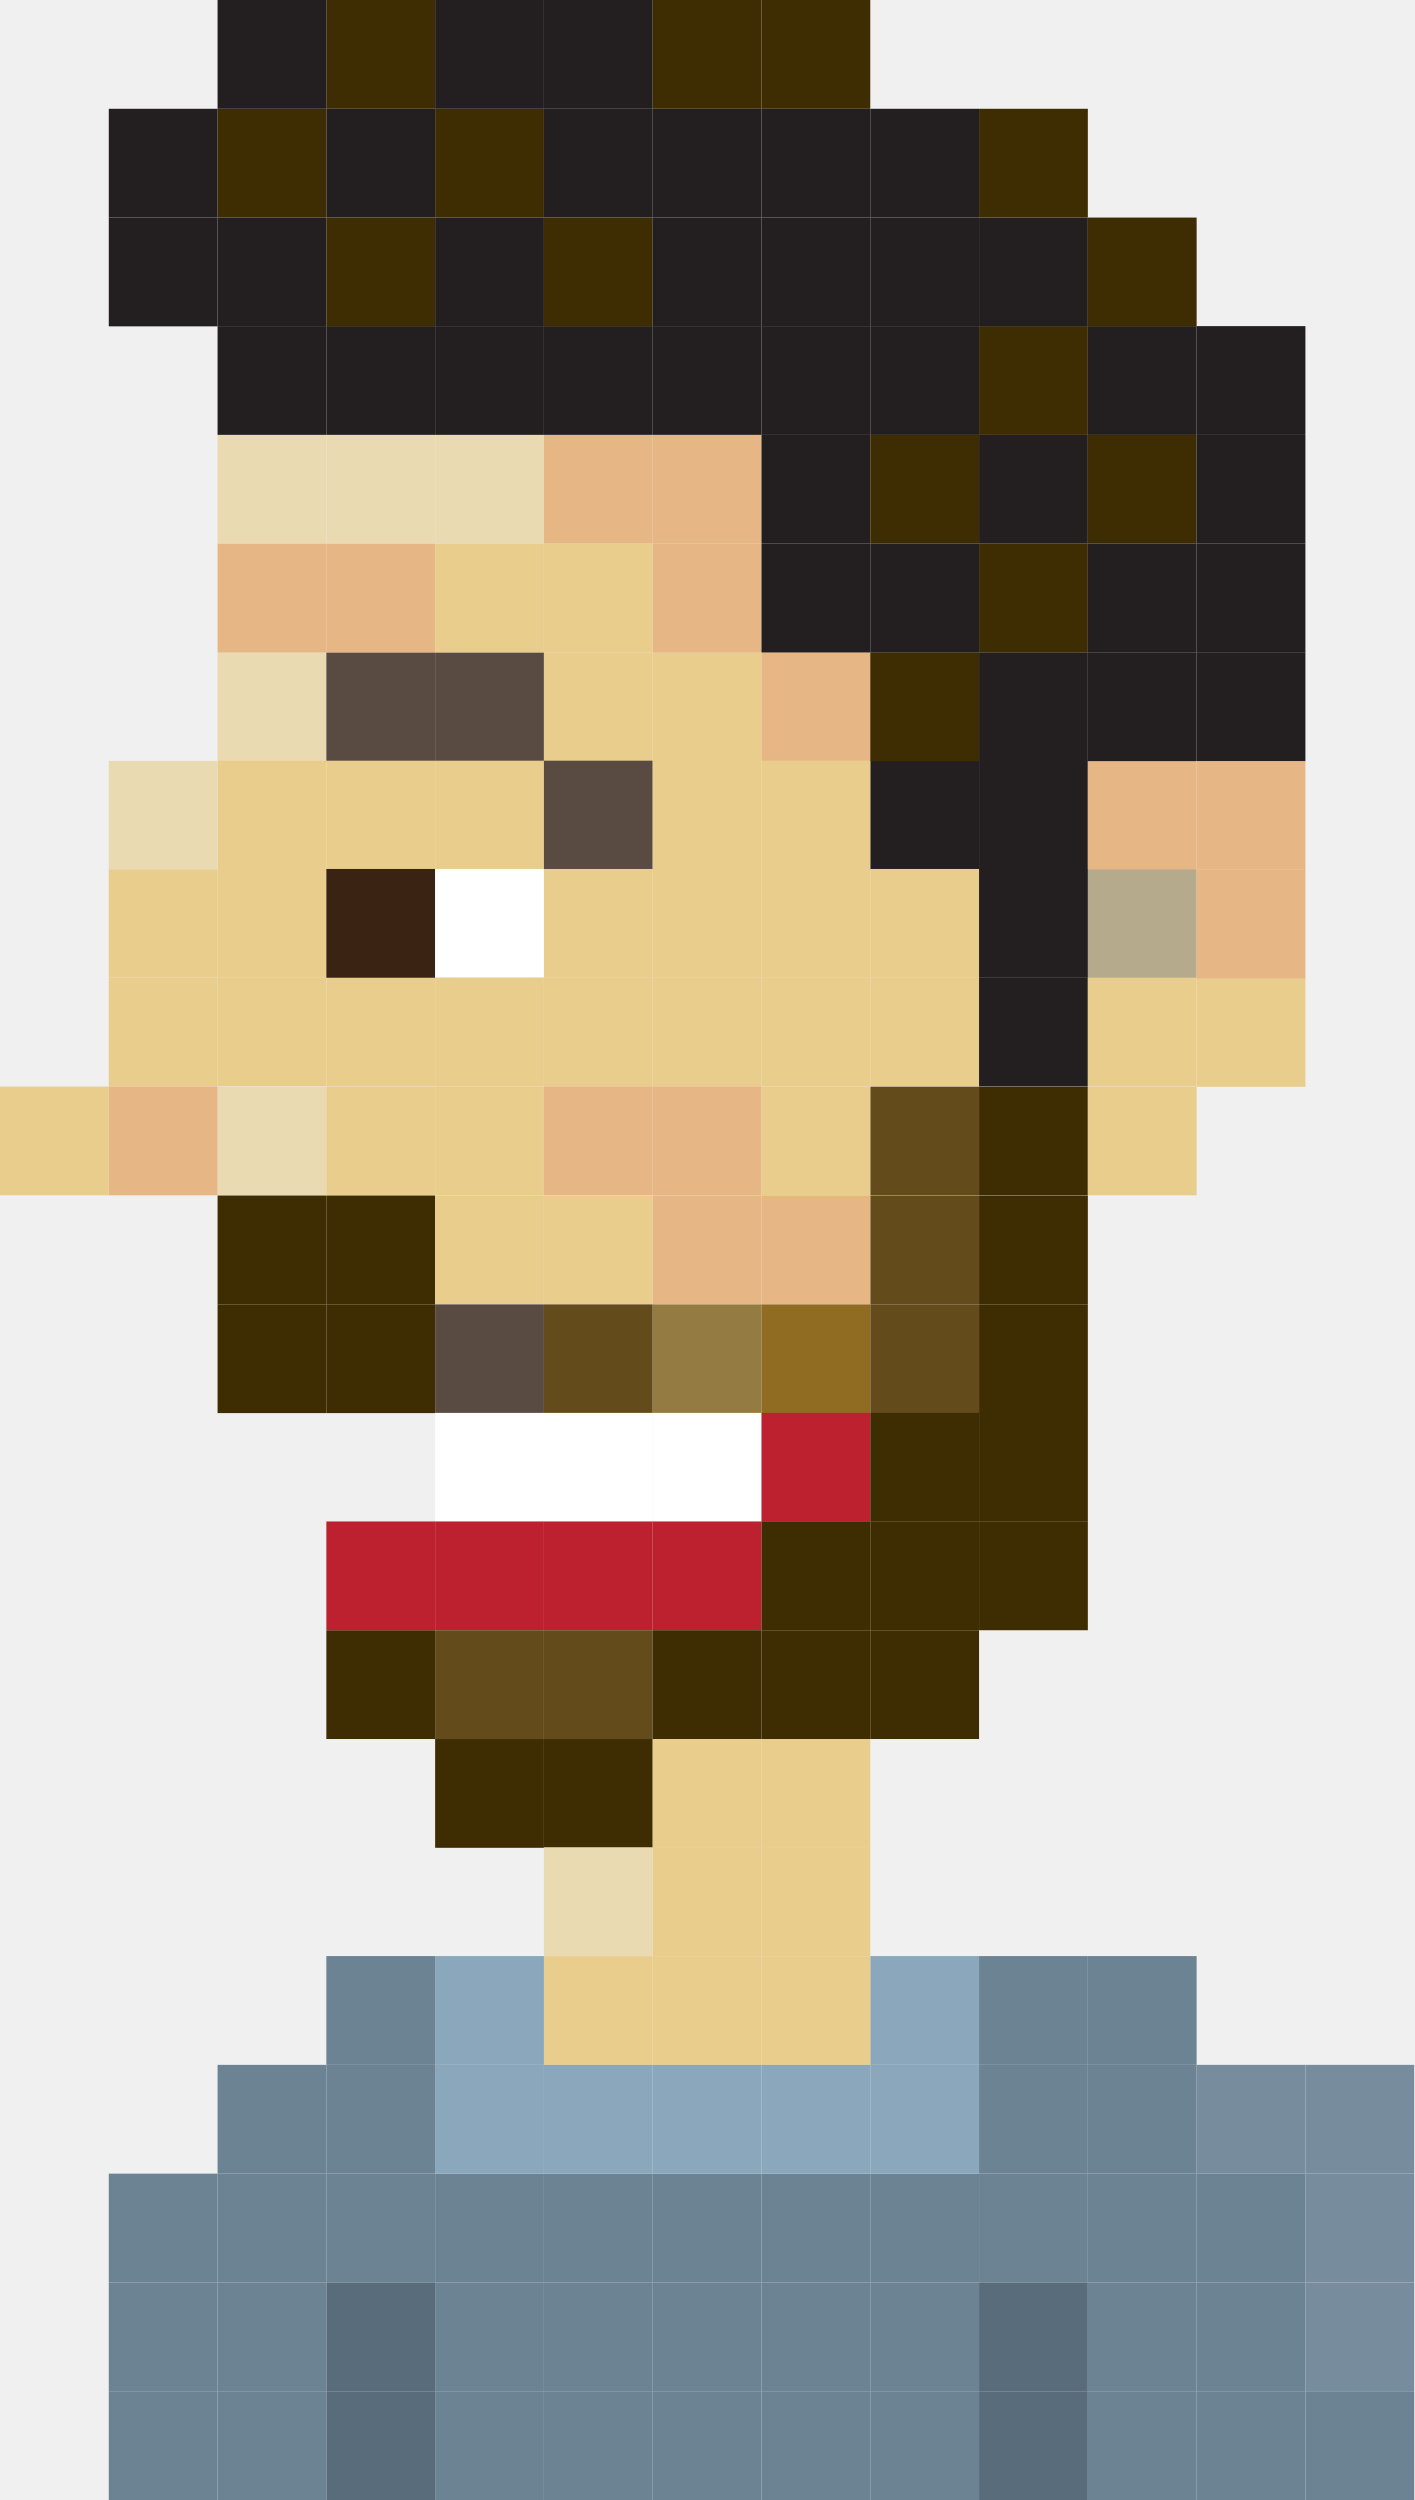
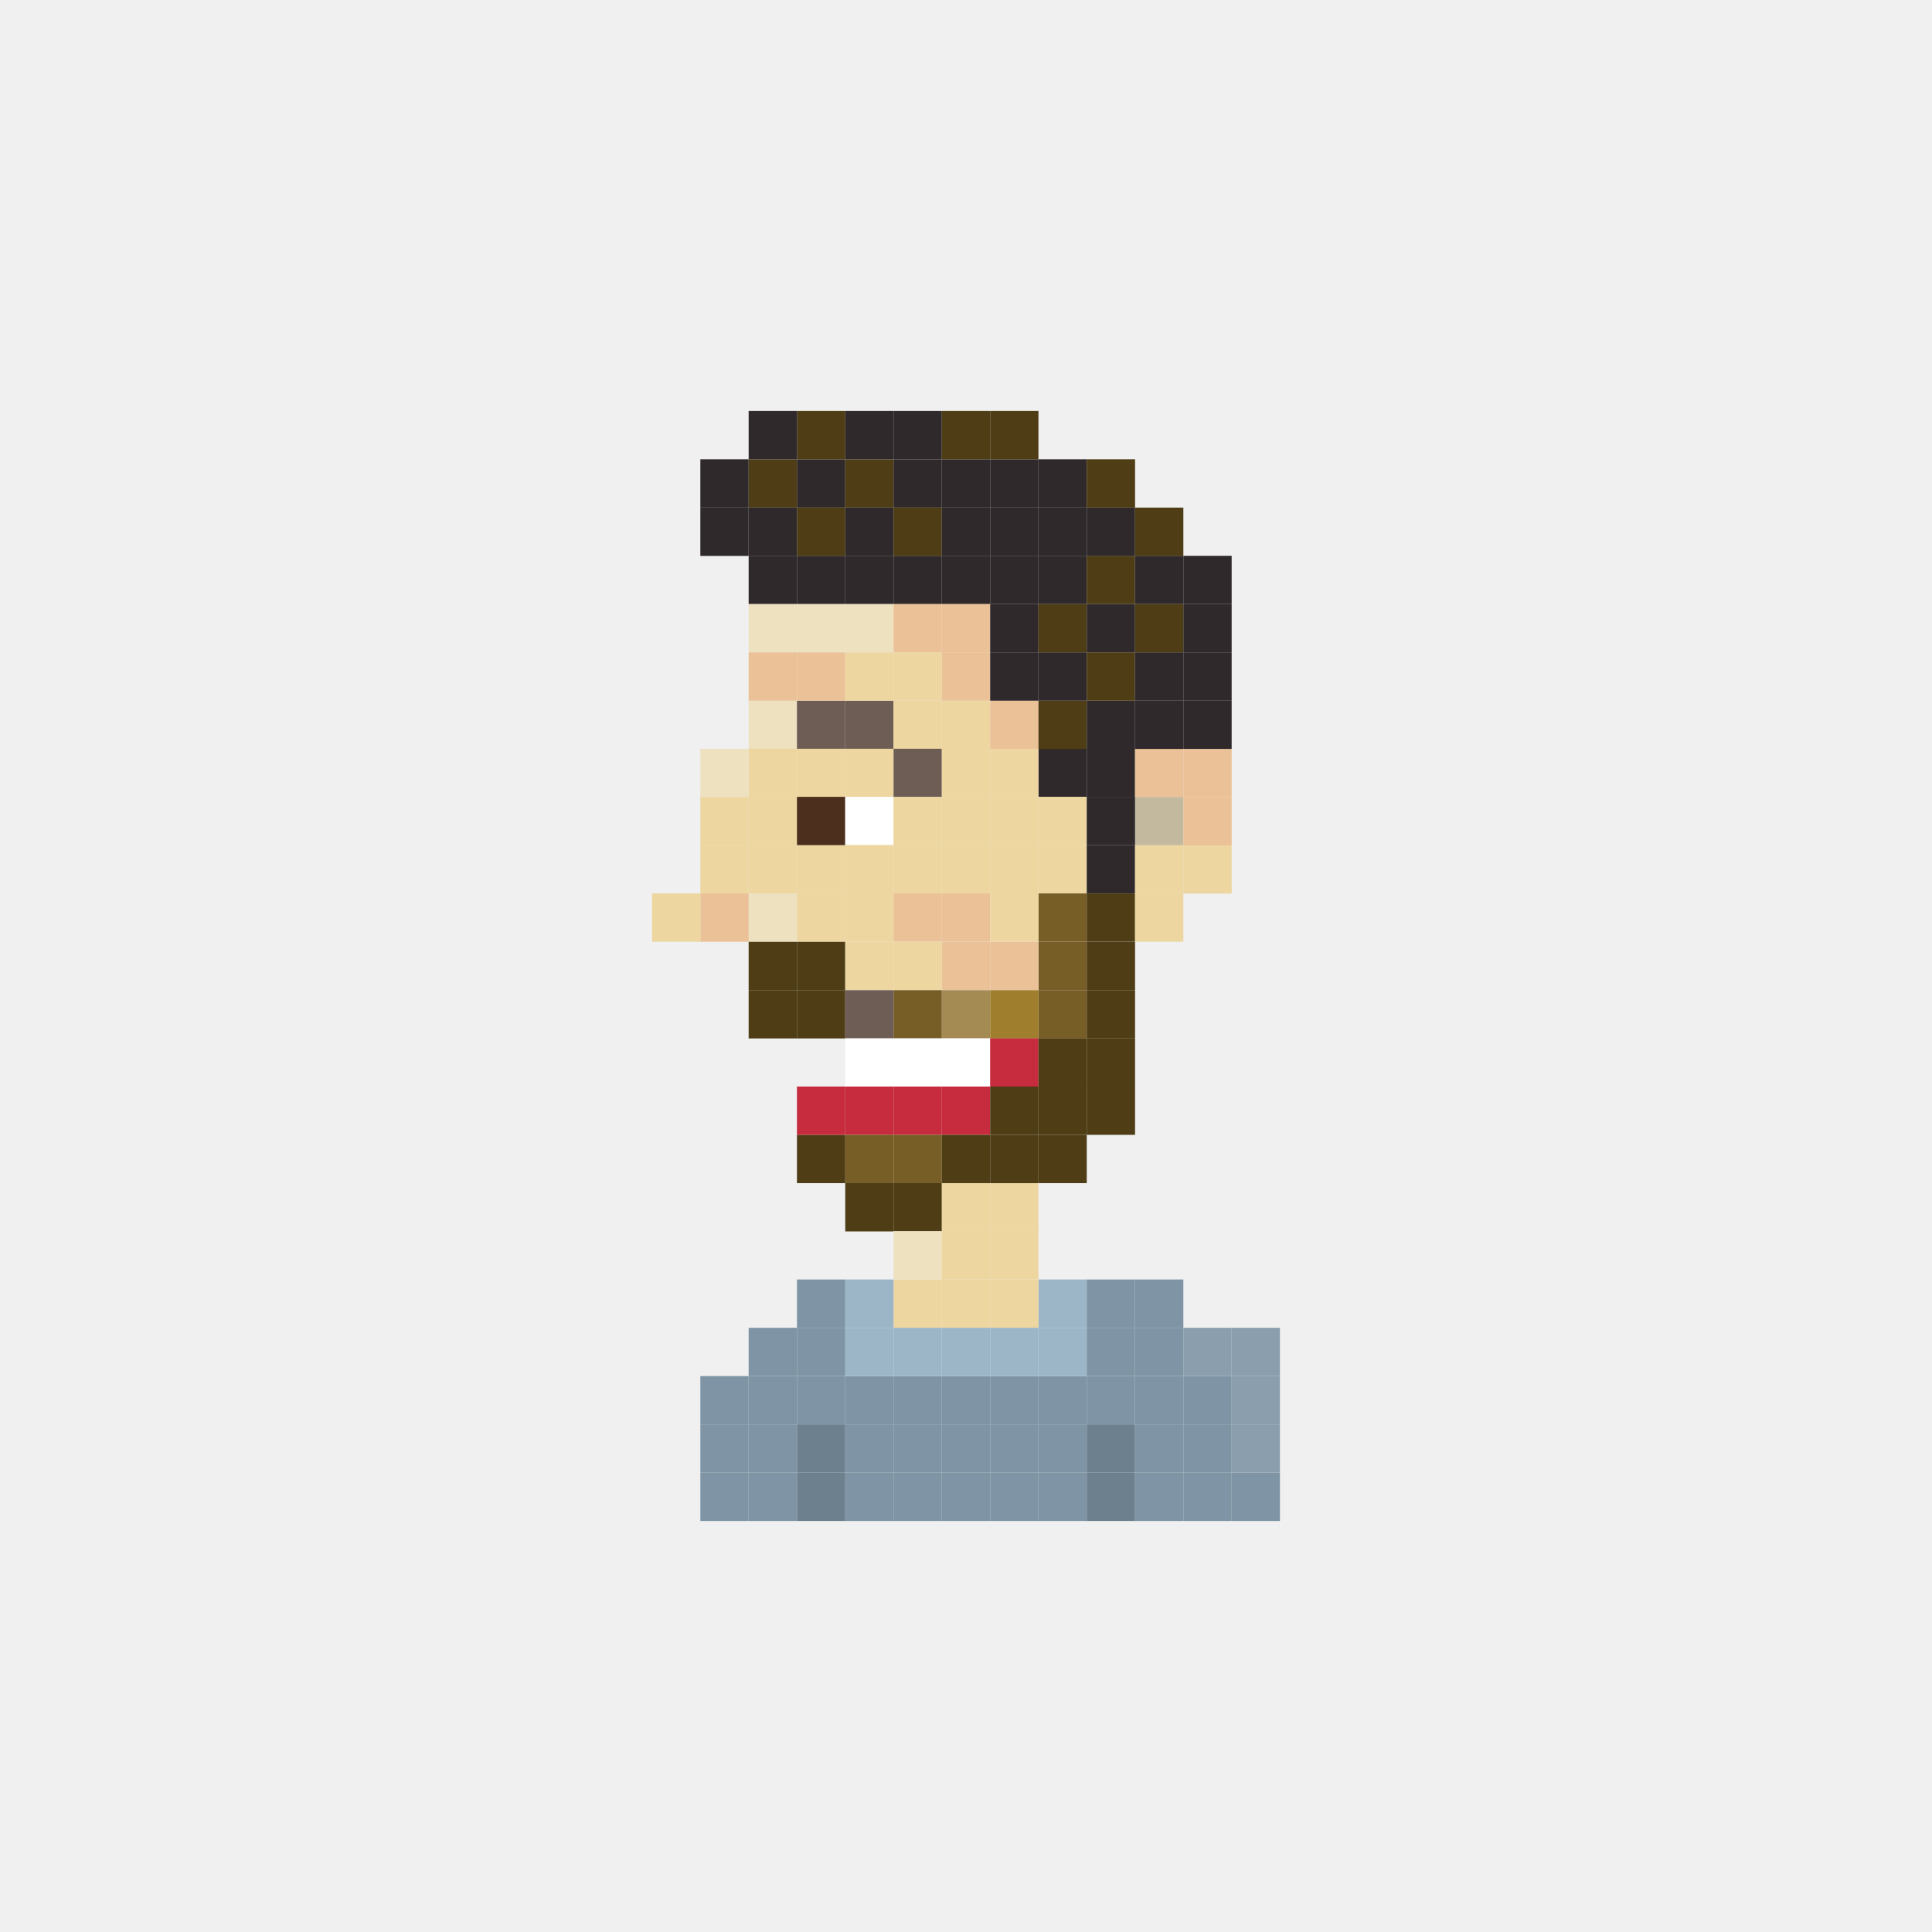
- <svg xmlns="http://www.w3.org/2000/svg" version="1.1" id="Layer_1" x="0px" y="0px" width="19.5px" height="34.472px" viewBox="0 0 19.5 34.472" enable-background="new 0 0 19.5 34.472" xml:space="preserve">
+ <svg xmlns="http://www.w3.org/2000/svg" version="1.1" id="Layer_1" x="0px" y="0px" width="300px" height="300px" viewBox="0 0 300 300" enable-background="new 0 0 300 300" xml:space="preserve">
  <g>
-     <rect x="4.5" y="1.5" fill="#231F20" width="1.5" height="1.5" />
-     <rect x="3" y="1.5" fill="#3E2D02" width="1.5" height="1.5" />
-     <rect x="6" y="1.5" fill="#3E2D02" width="1.5" height="1.5" />
-     <rect x="7.5" y="1.5" fill="#231F20" width="1.5" height="1.5" />
-     <rect x="9" y="1.5" fill="#231F20" width="1.5" height="1.5" />
-     <rect x="3" y="4.497" fill="#231F20" width="1.5" height="1.5" />
-     <rect x="4.5" y="4.497" fill="#231F20" width="1.5" height="1.5" />
-     <rect x="6" y="4.497" fill="#231F20" width="1.5" height="1.5" />
-     <rect x="7.5" y="4.497" fill="#231F20" width="1.5" height="1.5" />
-     <rect x="9" y="4.497" fill="#231F20" width="1.5" height="1.5" />
-     <rect x="10.5" y="4.497" fill="#231F20" width="1.5" height="1.5" />
-     <rect x="3" y="5.997" fill="#EADAB2" width="1.5" height="1.5" />
-     <rect x="4.5" y="5.997" fill="#EADAB2" width="1.5" height="1.5" />
-     <rect x="6" y="5.997" fill="#EADAB2" width="1.5" height="1.5" />
-     <rect x="7.5" y="5.997" fill="#E7B685" width="1.5" height="1.5" />
-     <rect x="9" y="5.997" fill="#E7B685" width="1.5" height="1.5" />
-     <rect x="10.5" y="5.997" fill="#231F20" width="1.5" height="1.5" />
-     <rect x="3" y="8.995" fill="#EADAB2" width="1.5" height="1.5" />
-     <rect x="4.5" y="8.995" fill="#594A42" width="1.5" height="1.5" />
-     <rect x="3" y="10.489" fill="#E8CD8D" width="1.5" height="1.5" />
-     <rect x="4.5" y="10.489" fill="#E8CD8D" width="1.5" height="1.5" />
-     <rect x="3" y="13.479" fill="#E8CD8D" width="1.5" height="1.5" />
-     <rect x="4.5" y="13.479" fill="#E8CD8D" width="1.5" height="1.5" />
-     <rect x="3" y="14.982" fill="#EADAB2" width="1.5" height="1.5" />
-     <rect x="4.5" y="14.982" fill="#E8CD8D" width="1.5" height="1.5" />
-     <rect x="3" y="17.985" fill="#3E2D02" width="1.5" height="1.5" />
-     <rect x="1.5" y="13.482" fill="#E8CD8D" width="1.5" height="1.5" />
-     <rect x="1.5" y="14.982" fill="#E7B685" width="1.5" height="1.5" />
-     <rect y="14.982" fill="#E8CD8D" width="1.5" height="1.5" />
-     <rect x="1.5" y="11.982" fill="#E8CD8D" width="1.5" height="1.5" />
-     <rect x="1.5" y="10.492" fill="#EADAB2" width="1.5" height="1.5" />
-     <rect x="4.5" y="17.985" fill="#3E2D02" width="1.5" height="1.5" />
-     <rect x="7.5" y="17.985" fill="#634B1C" width="1.5" height="1.5" />
-     <rect x="6" y="17.985" fill="#594A42" width="1.5" height="1.5" />
-     <rect x="9" y="17.985" fill="#947B42" width="1.5" height="1.5" />
-     <rect x="12" y="17.985" fill="#634B1C" width="1.5" height="1.5" />
-     <rect x="10.5" y="17.985" fill="#906B22" width="1.5" height="1.5" />
-     <rect x="7.5" y="19.482" fill="#FFFFFF" width="1.5" height="1.5" />
-     <rect x="6" y="19.482" fill="#FFFFFF" width="1.5" height="1.5" />
-     <rect x="9" y="19.482" fill="#FFFFFF" width="1.5" height="1.5" />
-     <rect x="10.5" y="19.482" fill="#BD202E" width="1.5" height="1.5" />
-     <rect x="7.5" y="20.979" fill="#BD202E" width="1.5" height="1.5" />
-     <rect x="6" y="20.979" fill="#BD202E" width="1.5" height="1.5" />
-     <rect x="9" y="20.979" fill="#BD202E" width="1.5" height="1.5" />
-     <rect x="10.5" y="20.979" fill="#3E2D02" width="1.5" height="1.5" />
-     <rect x="7.5" y="22.479" fill="#634B1C" width="1.5" height="1.5" />
-     <rect x="6" y="22.479" fill="#634B1C" width="1.5" height="1.5" />
-     <rect x="9" y="22.479" fill="#3E2D02" width="1.5" height="1.5" />
-     <rect x="7.5" y="23.979" fill="#3E2D02" width="1.5" height="1.5" />
-     <rect x="6" y="23.979" fill="#3E2D02" width="1.5" height="1.5" />
-     <rect x="4.5" y="22.479" fill="#3E2D02" width="1.5" height="1.5" />
-     <rect x="4.5" y="20.979" fill="#BD202E" width="1.5" height="1.5" />
-     <rect x="9" y="23.979" fill="#E8CD8D" width="1.5" height="1.5" />
-     <rect x="7.5" y="26.972" fill="#E8CD8D" width="1.5" height="1.5" />
-     <rect x="9" y="26.972" fill="#E8CD8D" width="1.5" height="1.5" />
-     <rect x="10.5" y="23.979" fill="#E8CD8D" width="1.5" height="1.5" />
-     <rect x="7.5" y="25.472" fill="#EADAB2" width="1.5" height="1.5" />
-     <rect x="9" y="25.472" fill="#E8CD8D" width="1.5" height="1.5" />
-     <rect x="10.5" y="25.472" fill="#E8CD8D" width="1.5" height="1.5" />
-     <rect x="10.5" y="22.479" fill="#3E2D02" width="1.5" height="1.5" />
-     <rect x="12" y="22.479" fill="#3E2D02" width="1.5" height="1.5" />
-     <rect x="12" y="26.972" fill="#8AA7BC" width="1.5" height="1.5" />
-     <rect x="10.5" y="26.972" fill="#E8CD8D" width="1.5" height="1.5" />
-     <rect x="6" y="26.972" fill="#8AA7BC" width="1.5" height="1.5" />
-     <rect x="4.5" y="26.972" fill="#6C8394" width="1.5" height="1.5" />
-     <rect x="13.5" y="26.972" fill="#6C8394" width="1.5" height="1.5" />
-     <rect x="15" y="26.972" fill="#6C8394" width="1.5" height="1.5" />
-     <rect x="7.5" y="29.972" fill="#6C8394" width="1.5" height="1.5" />
-     <rect x="9" y="29.972" fill="#6C8394" width="1.5" height="1.5" />
-     <rect x="12" y="29.972" fill="#6C8394" width="1.5" height="1.5" />
-     <rect x="10.5" y="29.972" fill="#6C8394" width="1.5" height="1.5" />
-     <rect x="6" y="29.972" fill="#6C8394" width="1.5" height="1.5" />
-     <rect x="4.5" y="29.972" fill="#6C8394" width="1.5" height="1.5" />
-     <rect x="3" y="29.972" fill="#6C8394" width="1.5" height="1.5" />
-     <rect x="13.5" y="29.972" fill="#6C8394" width="1.5" height="1.5" />
-     <rect x="15" y="29.972" fill="#6C8394" width="1.5" height="1.5" />
-     <rect x="16.5" y="29.972" fill="#6C8394" width="1.5" height="1.5" />
-     <rect x="18" y="29.972" fill="#778D9D" width="1.5" height="1.5" />
-     <rect x="7.5" y="32.972" fill="#6C8394" width="1.5" height="1.5" />
-     <rect x="9" y="32.972" fill="#6C8394" width="1.5" height="1.5" />
-     <rect x="12" y="32.972" fill="#6C8394" width="1.5" height="1.5" />
-     <rect x="10.5" y="32.972" fill="#6C8394" width="1.5" height="1.5" />
-     <rect x="6" y="32.972" fill="#6C8394" width="1.5" height="1.5" />
-     <rect x="4.5" y="32.972" fill="#596C7B" width="1.5" height="1.5" />
-     <rect x="3" y="32.972" fill="#6C8394" width="1.5" height="1.5" />
-     <rect x="13.5" y="32.972" fill="#596C7B" width="1.5" height="1.5" />
-     <rect x="15" y="32.972" fill="#6C8394" width="1.5" height="1.5" />
-     <rect x="16.5" y="32.972" fill="#6C8394" width="1.5" height="1.5" />
-     <rect x="18" y="32.972" fill="#6C8394" width="1.5" height="1.5" />
-     <rect x="7.5" y="28.472" fill="#8AA7BC" width="1.5" height="1.5" />
-     <rect x="9" y="28.472" fill="#8AA7BC" width="1.5" height="1.5" />
-     <rect x="12" y="28.472" fill="#8AA7BC" width="1.5" height="1.5" />
-     <rect x="10.5" y="28.472" fill="#8AA7BC" width="1.5" height="1.5" />
-     <rect x="6" y="28.472" fill="#8AA7BC" width="1.5" height="1.5" />
-     <rect x="4.5" y="28.472" fill="#6C8394" width="1.5" height="1.5" />
-     <rect x="3" y="28.472" fill="#6C8394" width="1.5" height="1.5" />
-     <rect x="13.5" y="28.472" fill="#6C8394" width="1.5" height="1.5" />
-     <rect x="15" y="28.472" fill="#6C8394" width="1.5" height="1.5" />
-     <rect x="16.5" y="28.472" fill="#778D9D" width="1.5" height="1.5" />
-     <rect x="18" y="28.472" fill="#778D9D" width="1.5" height="1.5" />
-     <rect x="7.5" y="31.472" fill="#6C8394" width="1.5" height="1.5" />
-     <rect x="9" y="31.472" fill="#6C8394" width="1.5" height="1.5" />
-     <rect x="12" y="31.472" fill="#6C8394" width="1.5" height="1.5" />
-     <rect x="10.5" y="31.472" fill="#6C8394" width="1.5" height="1.5" />
-     <rect x="6" y="31.472" fill="#6C8394" width="1.5" height="1.5" />
-     <rect x="4.5" y="31.472" fill="#596C7B" width="1.5" height="1.5" />
-     <rect x="3" y="31.472" fill="#6C8394" width="1.5" height="1.5" />
-     <rect x="1.5" y="29.972" fill="#6C8394" width="1.5" height="1.5" />
-     <rect x="1.5" y="32.972" fill="#6C8394" width="1.5" height="1.5" />
-     <rect x="1.5" y="31.472" fill="#6C8394" width="1.5" height="1.5" />
-     <rect x="13.5" y="31.472" fill="#596C7B" width="1.5" height="1.5" />
-     <rect x="15" y="31.472" fill="#6C8394" width="1.5" height="1.5" />
-     <rect x="16.5" y="31.472" fill="#6C8394" width="1.5" height="1.5" />
-     <rect x="18" y="31.472" fill="#778D9D" width="1.5" height="1.5" />
-     <rect x="13.5" y="17.985" fill="#3E2D02" width="1.5" height="1.5" />
-     <rect x="12" y="14.982" fill="#634B1C" width="1.5" height="1.5" />
-     <rect x="13.5" y="14.982" fill="#3E2D02" width="1.5" height="1.5" />
-     <rect x="12" y="20.979" fill="#3E2D02" width="1.5" height="1.5" />
-     <rect x="13.5" y="20.979" fill="#3E2D02" width="1.5" height="1.5" />
-     <rect x="12" y="19.482" fill="#3E2D02" width="1.5" height="1.5" />
-     <rect x="13.5" y="19.482" fill="#3E2D02" width="1.5" height="1.5" />
-     <rect x="12" y="13.479" fill="#E8CD8D" width="1.5" height="1.5" />
-     <rect x="13.5" y="13.479" fill="#231F20" width="1.5" height="1.5" />
-     <rect x="12" y="10.489" fill="#231F20" width="1.5" height="1.5" />
-     <rect x="13.5" y="10.489" fill="#231F20" width="1.5" height="1.5" />
-     <rect x="15" y="13.479" fill="#E8CD8D" width="1.5" height="1.5" />
-     <rect x="15" y="11.982" fill="#B5AA8C" width="1.5" height="1.5" />
-     <rect x="6" y="8.995" fill="#594A42" width="1.5" height="1.5" />
-     <rect x="7.5" y="8.995" fill="#E8CD8D" width="1.5" height="1.5" />
-     <rect x="9" y="8.995" fill="#E8CD8D" width="1.5" height="1.5" />
-     <rect x="10.5" y="8.995" fill="#E7B685" width="1.5" height="1.5" />
-     <rect x="6" y="10.489" fill="#E8CD8D" width="1.5" height="1.5" />
-     <rect x="7.5" y="10.489" fill="#594A42" width="1.5" height="1.5" />
-     <rect x="9" y="10.489" fill="#E8CD8D" width="1.5" height="1.5" />
-     <rect x="10.5" y="10.489" fill="#E8CD8D" width="1.5" height="1.5" />
-     <rect x="3" y="11.982" fill="#E8CD8D" width="1.5" height="1.5" />
-     <rect x="4.5" y="11.982" fill="#3B2314" width="1.5" height="1.5" />
-     <rect x="12" y="11.982" fill="#E8CD8D" width="1.5" height="1.5" />
-     <rect x="13.5" y="11.982" fill="#231F20" width="1.5" height="1.5" />
-     <rect x="6" y="11.982" fill="#FFFFFF" width="1.5" height="1.5" />
-     <rect x="7.5" y="11.982" fill="#E8CD8D" width="1.5" height="1.5" />
-     <rect x="9" y="11.982" fill="#E8CD8D" width="1.5" height="1.5" />
-     <rect x="10.5" y="11.982" fill="#E8CD8D" width="1.5" height="1.5" />
-     <rect x="6" y="13.479" fill="#E8CD8D" width="1.5" height="1.5" />
-     <rect x="7.5" y="13.479" fill="#E8CD8D" width="1.5" height="1.5" />
-     <rect x="9" y="13.479" fill="#E8CD8D" width="1.5" height="1.5" />
-     <rect x="10.5" y="13.479" fill="#E8CD8D" width="1.5" height="1.5" />
-     <rect x="6" y="14.979" fill="#E8CD8D" width="1.5" height="1.5" />
-     <rect x="7.5" y="14.979" fill="#E7B685" width="1.5" height="1.5" />
-     <rect x="9" y="14.979" fill="#E7B685" width="1.5" height="1.5" />
-     <rect x="10.5" y="14.979" fill="#E8CD8D" width="1.5" height="1.5" />
-     <rect x="3" y="16.485" fill="#3E2D02" width="1.5" height="1.5" />
-     <rect x="4.5" y="16.485" fill="#3E2D02" width="1.5" height="1.5" />
-     <rect x="12" y="16.485" fill="#634B1C" width="1.5" height="1.5" />
-     <rect x="13.5" y="16.485" fill="#3E2D02" width="1.5" height="1.5" />
-     <rect x="6" y="16.482" fill="#E8CD8D" width="1.5" height="1.5" />
-     <rect x="7.5" y="16.482" fill="#E8CD8D" width="1.5" height="1.5" />
-     <rect x="9" y="16.482" fill="#E7B685" width="1.5" height="1.5" />
-     <rect x="10.5" y="16.482" fill="#E7B685" width="1.5" height="1.5" />
-     <rect x="12" y="4.497" fill="#231F20" width="1.5" height="1.5" />
-     <rect x="13.5" y="4.497" fill="#3E2D02" width="1.5" height="1.5" />
-     <rect x="3" y="3" fill="#231F20" width="1.5" height="1.5" />
-     <rect x="1.5" y="3" fill="#231F20" width="1.5" height="1.5" />
-     <rect x="1.5" y="1.5" fill="#231F20" width="1.5" height="1.5" />
-     <rect x="4.5" y="3" fill="#3E2D02" width="1.5" height="1.5" />
-     <rect x="6" y="3" fill="#231F20" width="1.5" height="1.5" />
-     <rect x="7.5" y="3" fill="#3E2D02" width="1.5" height="1.5" />
-     <rect x="9" y="3" fill="#231F20" width="1.5" height="1.5" />
-     <rect x="10.5" y="3" fill="#231F20" width="1.5" height="1.5" />
-     <rect x="12" y="3" fill="#231F20" width="1.5" height="1.5" />
-     <rect x="10.5" y="1.5" fill="#231F20" width="1.5" height="1.5" />
-     <rect x="4.5" fill="#3E2D02" width="1.5" height="1.5" />
-     <rect x="3" fill="#231F20" width="1.5" height="1.5" />
-     <rect x="6" fill="#231F20" width="1.5" height="1.5" />
-     <rect x="7.5" fill="#231F20" width="1.5" height="1.5" />
-     <rect x="9" fill="#3E2D02" width="1.5" height="1.5" />
-     <rect x="10.5" fill="#3E2D02" width="1.5" height="1.5" />
-     <rect x="12" y="1.5" fill="#231F20" width="1.5" height="1.5" />
-     <rect x="13.5" y="3" fill="#231F20" width="1.5" height="1.5" />
-     <rect x="13.5" y="1.5" fill="#3E2D02" width="1.5" height="1.5" />
-     <rect x="15" y="4.497" fill="#231F20" width="1.5" height="1.5" />
-     <rect x="15" y="3" fill="#3E2D02" width="1.5" height="1.5" />
-     <rect x="12" y="5.997" fill="#3E2D02" width="1.5" height="1.5" />
-     <rect x="13.5" y="5.997" fill="#231F20" width="1.5" height="1.5" />
-     <rect x="12" y="8.995" fill="#3E2D02" width="1.5" height="1.5" />
-     <rect x="13.5" y="8.995" fill="#231F20" width="1.5" height="1.5" />
-     <rect x="15" y="10.489" fill="#E7B685" width="1.5" height="1.5" />
-     <rect x="15" y="5.997" fill="#3E2D02" width="1.5" height="1.5" />
-     <rect x="16.5" y="4.497" fill="#231F20" width="1.5" height="1.5" />
-     <rect x="16.5" y="5.997" fill="#231F20" width="1.5" height="1.5" />
-     <rect x="3" y="7.497" fill="#E7B685" width="1.5" height="1.5" />
-     <rect x="4.5" y="7.497" fill="#E7B685" width="1.5" height="1.5" />
-     <rect x="6" y="7.497" fill="#E8CD8D" width="1.5" height="1.5" />
-     <rect x="7.5" y="7.497" fill="#E8CD8D" width="1.5" height="1.5" />
-     <rect x="9" y="7.497" fill="#E7B685" width="1.5" height="1.5" />
-     <rect x="10.5" y="7.497" fill="#231F20" width="1.5" height="1.5" />
-     <rect x="12" y="7.497" fill="#231F20" width="1.5" height="1.5" />
-     <rect x="13.5" y="7.497" fill="#3E2D02" width="1.5" height="1.5" />
-     <rect x="15" y="7.497" fill="#231F20" width="1.5" height="1.5" />
-     <rect x="16.5" y="7.497" fill="#231F20" width="1.5" height="1.5" />
-     <rect x="15" y="8.995" fill="#231F20" width="1.5" height="1.5" />
-     <rect x="16.5" y="13.486" fill="#E8CD8D" width="1.5" height="1.5" />
-     <rect x="16.5" y="11.992" fill="#E7B685" width="1.5" height="1.5" />
-     <rect x="16.5" y="10.494" fill="#E7B685" width="1.5" height="1.5" />
-     <rect x="16.5" y="8.994" fill="#231F20" width="1.5" height="1.5" />
-     <rect x="15" y="14.982" fill="#E8CD8D" width="1.5" height="1.5" />
+     <rect x="123.75" y="71.321" fill="#2F292B" width="7.5" height="7.5" />
+     <rect x="116.25" y="71.321" fill="#4E3D15" width="7.5" height="7.5" />
+     <rect x="131.25" y="71.321" fill="#4E3D15" width="7.5" height="7.5" />
+     <rect x="138.75" y="71.321" fill="#2F292B" width="7.5" height="7.5" />
+     <rect x="146.25" y="71.321" fill="#2F292B" width="7.5" height="7.5" />
+     <rect x="116.25" y="86.306" fill="#2F292B" width="7.5" height="7.5" />
+     <rect x="123.75" y="86.306" fill="#2F292B" width="7.5" height="7.5" />
+     <rect x="131.25" y="86.306" fill="#2F292B" width="7.5" height="7.5" />
+     <rect x="138.75" y="86.306" fill="#2F292B" width="7.5" height="7.5" />
+     <rect x="146.25" y="86.306" fill="#2F292B" width="7.5" height="7.5" />
+     <rect x="153.75" y="86.306" fill="#2F292B" width="7.5" height="7.5" />
+     <rect x="116.25" y="93.806" fill="#EEE1BF" width="7.5" height="7.5" />
+     <rect x="123.75" y="93.806" fill="#EEE1BF" width="7.5" height="7.5" />
+     <rect x="131.25" y="93.806" fill="#EEE1BF" width="7.5" height="7.5" />
+     <rect x="138.75" y="93.806" fill="#EBC297" width="7.5" height="7.5" />
+     <rect x="146.25" y="93.806" fill="#EBC297" width="7.5" height="7.5" />
+     <rect x="153.75" y="93.806" fill="#2F292B" width="7.5" height="7.5" />
+     <rect x="116.25" y="108.796" fill="#EEE1BF" width="7.5" height="7.5" />
+     <rect x="123.75" y="108.796" fill="#6E5D55" width="7.5" height="7.5" />
+     <rect x="116.25" y="116.267" fill="#EDD69F" width="7.5" height="7.5" />
+     <rect x="123.75" y="116.267" fill="#EDD69F" width="7.5" height="7.5" />
+     <rect x="116.25" y="131.218" fill="#EDD69F" width="7.5" height="7.5" />
+     <rect x="123.75" y="131.218" fill="#EDD69F" width="7.5" height="7.5" />
+     <rect x="116.25" y="138.733" fill="#EEE1BF" width="7.5" height="7.5" />
+     <rect x="123.75" y="138.733" fill="#EDD69F" width="7.5" height="7.5" />
+     <rect x="116.25" y="153.748" fill="#4E3D15" width="7.5" height="7.5" />
+     <rect x="108.75" y="131.233" fill="#EDD69F" width="7.5" height="7.5" />
+     <rect x="108.75" y="138.733" fill="#EBC297" width="7.5" height="7.5" />
+     <rect x="101.25" y="138.733" fill="#EDD69F" width="7.5" height="7.5" />
+     <rect x="108.75" y="123.733" fill="#EDD69F" width="7.5" height="7.5" />
+     <rect x="108.75" y="116.282" fill="#EEE1BF" width="7.5" height="7.5" />
+     <rect x="123.75" y="153.748" fill="#4E3D15" width="7.5" height="7.5" />
+     <rect x="138.75" y="153.748" fill="#775D26" width="7.5" height="7.5" />
+     <rect x="131.25" y="153.748" fill="#6E5D55" width="7.5" height="7.5" />
+     <rect x="146.25" y="153.748" fill="#A48B54" width="7.5" height="7.5" />
+     <rect x="161.25" y="153.748" fill="#775D26" width="7.5" height="7.5" />
+     <rect x="153.75" y="153.748" fill="#9F7E2D" width="7.5" height="7.5" />
+     <rect x="138.75" y="161.233" fill="#FFFFFF" width="7.5" height="7.5" />
+     <rect x="131.25" y="161.233" fill="#FFFFFF" width="7.5" height="7.5" />
+     <rect x="146.25" y="161.233" fill="#FFFFFF" width="7.5" height="7.5" />
+     <rect x="153.75" y="161.233" fill="#C62C3D" width="7.5" height="7.5" />
+     <rect x="138.75" y="168.718" fill="#C62C3D" width="7.5" height="7.5" />
+     <rect x="131.25" y="168.718" fill="#C62C3D" width="7.5" height="7.5" />
+     <rect x="146.25" y="168.718" fill="#C62C3D" width="7.5" height="7.5" />
+     <rect x="153.75" y="168.718" fill="#4E3D15" width="7.5" height="7.5" />
+     <rect x="138.75" y="176.218" fill="#775D26" width="7.5" height="7.5" />
+     <rect x="131.25" y="176.218" fill="#775D26" width="7.5" height="7.5" />
+     <rect x="146.25" y="176.218" fill="#4E3D15" width="7.5" height="7.5" />
+     <rect x="138.75" y="183.718" fill="#4E3D15" width="7.5" height="7.5" />
+     <rect x="131.25" y="183.718" fill="#4E3D15" width="7.5" height="7.5" />
+     <rect x="123.75" y="176.218" fill="#4E3D15" width="7.5" height="7.5" />
+     <rect x="123.75" y="168.718" fill="#C62C3D" width="7.5" height="7.5" />
+     <rect x="146.25" y="183.718" fill="#EDD69F" width="7.5" height="7.5" />
+     <rect x="138.75" y="198.679" fill="#EDD69F" width="7.5" height="7.5" />
+     <rect x="146.25" y="198.679" fill="#EDD69F" width="7.5" height="7.5" />
+     <rect x="153.75" y="183.718" fill="#EDD69F" width="7.5" height="7.5" />
+     <rect x="138.75" y="191.179" fill="#EEE1BF" width="7.5" height="7.5" />
+     <rect x="146.25" y="191.179" fill="#EDD69F" width="7.5" height="7.5" />
+     <rect x="153.75" y="191.179" fill="#EDD69F" width="7.5" height="7.5" />
+     <rect x="153.75" y="176.218" fill="#4E3D15" width="7.5" height="7.5" />
+     <rect x="161.25" y="176.218" fill="#4E3D15" width="7.5" height="7.5" />
+     <rect x="161.25" y="198.679" fill="#9CB6C8" width="7.5" height="7.5" />
+     <rect x="153.75" y="198.679" fill="#EDD69F" width="7.5" height="7.5" />
+     <rect x="131.25" y="198.679" fill="#9CB6C8" width="7.5" height="7.5" />
+     <rect x="123.75" y="198.679" fill="#7F95A5" width="7.5" height="7.5" />
+     <rect x="168.75" y="198.679" fill="#7F95A5" width="7.5" height="7.5" />
+     <rect x="176.25" y="198.679" fill="#7F95A5" width="7.5" height="7.5" />
+     <rect x="138.75" y="213.679" fill="#7F95A5" width="7.5" height="7.5" />
+     <rect x="146.25" y="213.679" fill="#7F95A5" width="7.5" height="7.5" />
+     <rect x="161.25" y="213.679" fill="#7F95A5" width="7.5" height="7.5" />
+     <rect x="153.75" y="213.679" fill="#7F95A5" width="7.5" height="7.5" />
+     <rect x="131.25" y="213.679" fill="#7F95A5" width="7.5" height="7.5" />
+     <rect x="123.75" y="213.679" fill="#7F95A5" width="7.5" height="7.5" />
+     <rect x="116.25" y="213.679" fill="#7F95A5" width="7.5" height="7.5" />
+     <rect x="168.75" y="213.679" fill="#7F95A5" width="7.5" height="7.5" />
+     <rect x="176.25" y="213.679" fill="#7F95A5" width="7.5" height="7.5" />
+     <rect x="183.75" y="213.679" fill="#7F95A5" width="7.5" height="7.5" />
+     <rect x="191.25" y="213.679" fill="#8A9EAD" width="7.5" height="7.5" />
+     <rect x="138.75" y="228.679" fill="#7F95A5" width="7.5" height="7.5" />
+     <rect x="146.25" y="228.679" fill="#7F95A5" width="7.5" height="7.5" />
+     <rect x="161.25" y="228.679" fill="#7F95A5" width="7.5" height="7.5" />
+     <rect x="153.75" y="228.679" fill="#7F95A5" width="7.5" height="7.5" />
+     <rect x="131.25" y="228.679" fill="#7F95A5" width="7.5" height="7.5" />
+     <rect x="123.75" y="228.679" fill="#6D808E" width="7.5" height="7.5" />
+     <rect x="116.25" y="228.679" fill="#7F95A5" width="7.5" height="7.5" />
+     <rect x="168.75" y="228.679" fill="#6D808E" width="7.5" height="7.5" />
+     <rect x="176.25" y="228.679" fill="#7F95A5" width="7.5" height="7.5" />
+     <rect x="183.75" y="228.679" fill="#7F95A5" width="7.5" height="7.5" />
+     <rect x="191.25" y="228.679" fill="#7F95A5" width="7.5" height="7.5" />
+     <rect x="138.75" y="206.179" fill="#9CB6C8" width="7.5" height="7.5" />
+     <rect x="146.25" y="206.179" fill="#9CB6C8" width="7.5" height="7.5" />
+     <rect x="161.25" y="206.179" fill="#9CB6C8" width="7.5" height="7.5" />
+     <rect x="153.75" y="206.179" fill="#9CB6C8" width="7.5" height="7.5" />
+     <rect x="131.25" y="206.179" fill="#9CB6C8" width="7.5" height="7.5" />
+     <rect x="123.75" y="206.179" fill="#7F95A5" width="7.5" height="7.5" />
+     <rect x="116.25" y="206.179" fill="#7F95A5" width="7.5" height="7.5" />
+     <rect x="168.75" y="206.179" fill="#7F95A5" width="7.5" height="7.5" />
+     <rect x="176.25" y="206.179" fill="#7F95A5" width="7.5" height="7.5" />
+     <rect x="183.75" y="206.179" fill="#8A9EAD" width="7.5" height="7.5" />
+     <rect x="191.25" y="206.179" fill="#8A9EAD" width="7.5" height="7.5" />
+     <rect x="138.75" y="221.179" fill="#7F95A5" width="7.5" height="7.5" />
+     <rect x="146.25" y="221.179" fill="#7F95A5" width="7.5" height="7.5" />
+     <rect x="161.25" y="221.179" fill="#7F95A5" width="7.5" height="7.5" />
+     <rect x="153.75" y="221.179" fill="#7F95A5" width="7.5" height="7.5" />
+     <rect x="131.25" y="221.179" fill="#7F95A5" width="7.5" height="7.5" />
+     <rect x="123.75" y="221.179" fill="#6D808E" width="7.5" height="7.5" />
+     <rect x="116.25" y="221.179" fill="#7F95A5" width="7.5" height="7.5" />
+     <rect x="108.75" y="213.679" fill="#7F95A5" width="7.5" height="7.5" />
+     <rect x="108.75" y="228.679" fill="#7F95A5" width="7.5" height="7.5" />
+     <rect x="108.75" y="221.179" fill="#7F95A5" width="7.5" height="7.5" />
+     <rect x="168.75" y="221.179" fill="#6D808E" width="7.5" height="7.5" />
+     <rect x="176.25" y="221.179" fill="#7F95A5" width="7.5" height="7.5" />
+     <rect x="183.75" y="221.179" fill="#7F95A5" width="7.5" height="7.5" />
+     <rect x="191.25" y="221.179" fill="#8A9EAD" width="7.5" height="7.5" />
+     <rect x="168.75" y="153.748" fill="#4E3D15" width="7.5" height="7.5" />
+     <rect x="161.25" y="138.733" fill="#775D26" width="7.5" height="7.5" />
+     <rect x="168.75" y="138.733" fill="#4E3D15" width="7.5" height="7.5" />
+     <rect x="161.25" y="168.718" fill="#4E3D15" width="7.5" height="7.5" />
+     <rect x="168.75" y="168.718" fill="#4E3D15" width="7.5" height="7.5" />
+     <rect x="161.25" y="161.233" fill="#4E3D15" width="7.5" height="7.5" />
+     <rect x="168.75" y="161.233" fill="#4E3D15" width="7.5" height="7.5" />
+     <rect x="161.25" y="131.218" fill="#EDD69F" width="7.5" height="7.5" />
+     <rect x="168.75" y="131.218" fill="#2F292B" width="7.5" height="7.5" />
+     <rect x="161.25" y="116.267" fill="#2F292B" width="7.5" height="7.5" />
+     <rect x="168.75" y="116.267" fill="#2F292B" width="7.5" height="7.5" />
+     <rect x="176.25" y="131.218" fill="#EDD69F" width="7.5" height="7.5" />
+     <rect x="176.25" y="123.733" fill="#C2B99F" width="7.5" height="7.5" />
+     <rect x="131.25" y="108.796" fill="#6E5D55" width="7.5" height="7.5" />
+     <rect x="138.75" y="108.796" fill="#EDD69F" width="7.5" height="7.5" />
+     <rect x="146.25" y="108.796" fill="#EDD69F" width="7.5" height="7.5" />
+     <rect x="153.75" y="108.796" fill="#EBC297" width="7.5" height="7.5" />
+     <rect x="131.25" y="116.267" fill="#EDD69F" width="7.5" height="7.5" />
+     <rect x="138.75" y="116.267" fill="#6E5D55" width="7.5" height="7.5" />
+     <rect x="146.25" y="116.267" fill="#EDD69F" width="7.5" height="7.5" />
+     <rect x="153.75" y="116.267" fill="#EDD69F" width="7.5" height="7.5" />
+     <rect x="116.25" y="123.733" fill="#EDD69F" width="7.5" height="7.5" />
+     <rect x="123.75" y="123.733" fill="#4C2F1C" width="7.5" height="7.5" />
+     <rect x="161.25" y="123.733" fill="#EDD69F" width="7.5" height="7.5" />
+     <rect x="168.75" y="123.733" fill="#2F292B" width="7.5" height="7.5" />
+     <rect x="131.25" y="123.733" fill="#FFFFFF" width="7.5" height="7.5" />
+     <rect x="138.75" y="123.733" fill="#EDD69F" width="7.5" height="7.5" />
+     <rect x="146.25" y="123.733" fill="#EDD69F" width="7.5" height="7.5" />
+     <rect x="153.75" y="123.733" fill="#EDD69F" width="7.5" height="7.5" />
+     <rect x="131.25" y="131.218" fill="#EDD69F" width="7.5" height="7.5" />
+     <rect x="138.75" y="131.218" fill="#EDD69F" width="7.5" height="7.5" />
+     <rect x="146.25" y="131.218" fill="#EDD69F" width="7.5" height="7.5" />
+     <rect x="153.75" y="131.218" fill="#EDD69F" width="7.5" height="7.5" />
+     <rect x="131.25" y="138.718" fill="#EDD69F" width="7.5" height="7.5" />
+     <rect x="138.75" y="138.718" fill="#EBC297" width="7.5" height="7.5" />
+     <rect x="146.25" y="138.718" fill="#EBC297" width="7.5" height="7.5" />
+     <rect x="153.75" y="138.718" fill="#EDD69F" width="7.5" height="7.5" />
+     <rect x="116.25" y="146.248" fill="#4E3D15" width="7.5" height="7.5" />
+     <rect x="123.75" y="146.248" fill="#4E3D15" width="7.5" height="7.5" />
+     <rect x="161.25" y="146.248" fill="#775D26" width="7.5" height="7.5" />
+     <rect x="168.75" y="146.248" fill="#4E3D15" width="7.5" height="7.5" />
+     <rect x="131.25" y="146.233" fill="#EDD69F" width="7.5" height="7.5" />
+     <rect x="138.75" y="146.233" fill="#EDD69F" width="7.5" height="7.5" />
+     <rect x="146.25" y="146.233" fill="#EBC297" width="7.5" height="7.5" />
+     <rect x="153.75" y="146.233" fill="#EBC297" width="7.5" height="7.5" />
+     <rect x="161.25" y="86.306" fill="#2F292B" width="7.5" height="7.5" />
+     <rect x="168.75" y="86.306" fill="#4E3D15" width="7.5" height="7.5" />
+     <rect x="116.25" y="78.821" fill="#2F292B" width="7.5" height="7.5" />
+     <rect x="108.75" y="78.821" fill="#2F292B" width="7.5" height="7.5" />
+     <rect x="108.75" y="71.321" fill="#2F292B" width="7.5" height="7.5" />
+     <rect x="123.75" y="78.821" fill="#4E3D15" width="7.5" height="7.5" />
+     <rect x="131.25" y="78.821" fill="#2F292B" width="7.5" height="7.5" />
+     <rect x="138.75" y="78.821" fill="#4E3D15" width="7.5" height="7.5" />
+     <rect x="146.25" y="78.821" fill="#2F292B" width="7.5" height="7.5" />
+     <rect x="153.75" y="78.821" fill="#2F292B" width="7.5" height="7.5" />
+     <rect x="161.25" y="78.821" fill="#2F292B" width="7.5" height="7.5" />
+     <rect x="153.75" y="71.321" fill="#2F292B" width="7.5" height="7.5" />
+     <rect x="123.75" y="63.821" fill="#4E3D15" width="7.5" height="7.5" />
+     <rect x="116.25" y="63.821" fill="#2F292B" width="7.5" height="7.5" />
+     <rect x="131.25" y="63.821" fill="#2F292B" width="7.5" height="7.5" />
+     <rect x="138.75" y="63.821" fill="#2F292B" width="7.5" height="7.5" />
+     <rect x="146.25" y="63.821" fill="#4E3D15" width="7.5" height="7.5" />
+     <rect x="153.75" y="63.821" fill="#4E3D15" width="7.5" height="7.5" />
+     <rect x="161.25" y="71.321" fill="#2F292B" width="7.5" height="7.5" />
+     <rect x="168.75" y="78.821" fill="#2F292B" width="7.5" height="7.5" />
+     <rect x="168.75" y="71.321" fill="#4E3D15" width="7.5" height="7.5" />
+     <rect x="176.25" y="86.306" fill="#2F292B" width="7.5" height="7.5" />
+     <rect x="176.25" y="78.821" fill="#4E3D15" width="7.5" height="7.5" />
+     <rect x="161.25" y="93.806" fill="#4E3D15" width="7.5" height="7.5" />
+     <rect x="168.75" y="93.806" fill="#2F292B" width="7.5" height="7.5" />
+     <rect x="161.25" y="108.796" fill="#4E3D15" width="7.5" height="7.5" />
+     <rect x="168.75" y="108.796" fill="#2F292B" width="7.5" height="7.5" />
+     <rect x="176.25" y="116.267" fill="#EBC297" width="7.5" height="7.5" />
+     <rect x="176.25" y="93.806" fill="#4E3D15" width="7.5" height="7.5" />
+     <rect x="183.75" y="86.306" fill="#2F292B" width="7.5" height="7.5" />
+     <rect x="183.75" y="93.806" fill="#2F292B" width="7.5" height="7.5" />
+     <rect x="116.25" y="101.306" fill="#EBC297" width="7.5" height="7.5" />
+     <rect x="123.75" y="101.306" fill="#EBC297" width="7.5" height="7.5" />
+     <rect x="131.25" y="101.306" fill="#EDD69F" width="7.5" height="7.5" />
+     <rect x="138.75" y="101.306" fill="#EDD69F" width="7.5" height="7.5" />
+     <rect x="146.25" y="101.306" fill="#EBC297" width="7.5" height="7.5" />
+     <rect x="153.75" y="101.306" fill="#2F292B" width="7.5" height="7.5" />
+     <rect x="161.25" y="101.306" fill="#2F292B" width="7.5" height="7.5" />
+     <rect x="168.75" y="101.306" fill="#4E3D15" width="7.5" height="7.5" />
+     <rect x="176.25" y="101.306" fill="#2F292B" width="7.5" height="7.5" />
+     <rect x="183.75" y="101.306" fill="#2F292B" width="7.5" height="7.5" />
+     <rect x="176.25" y="108.796" fill="#2F292B" width="7.5" height="7.5" />
+     <rect x="183.75" y="131.252" fill="#EDD69F" width="7.5" height="7.5" />
+     <rect x="183.75" y="123.782" fill="#EBC297" width="7.5" height="7.5" />
+     <rect x="183.75" y="116.292" fill="#EBC297" width="7.5" height="7.5" />
+     <rect x="183.75" y="108.792" fill="#2F292B" width="7.5" height="7.5" />
+     <rect x="176.25" y="138.733" fill="#EDD69F" width="7.5" height="7.5" />
  </g>
</svg>
